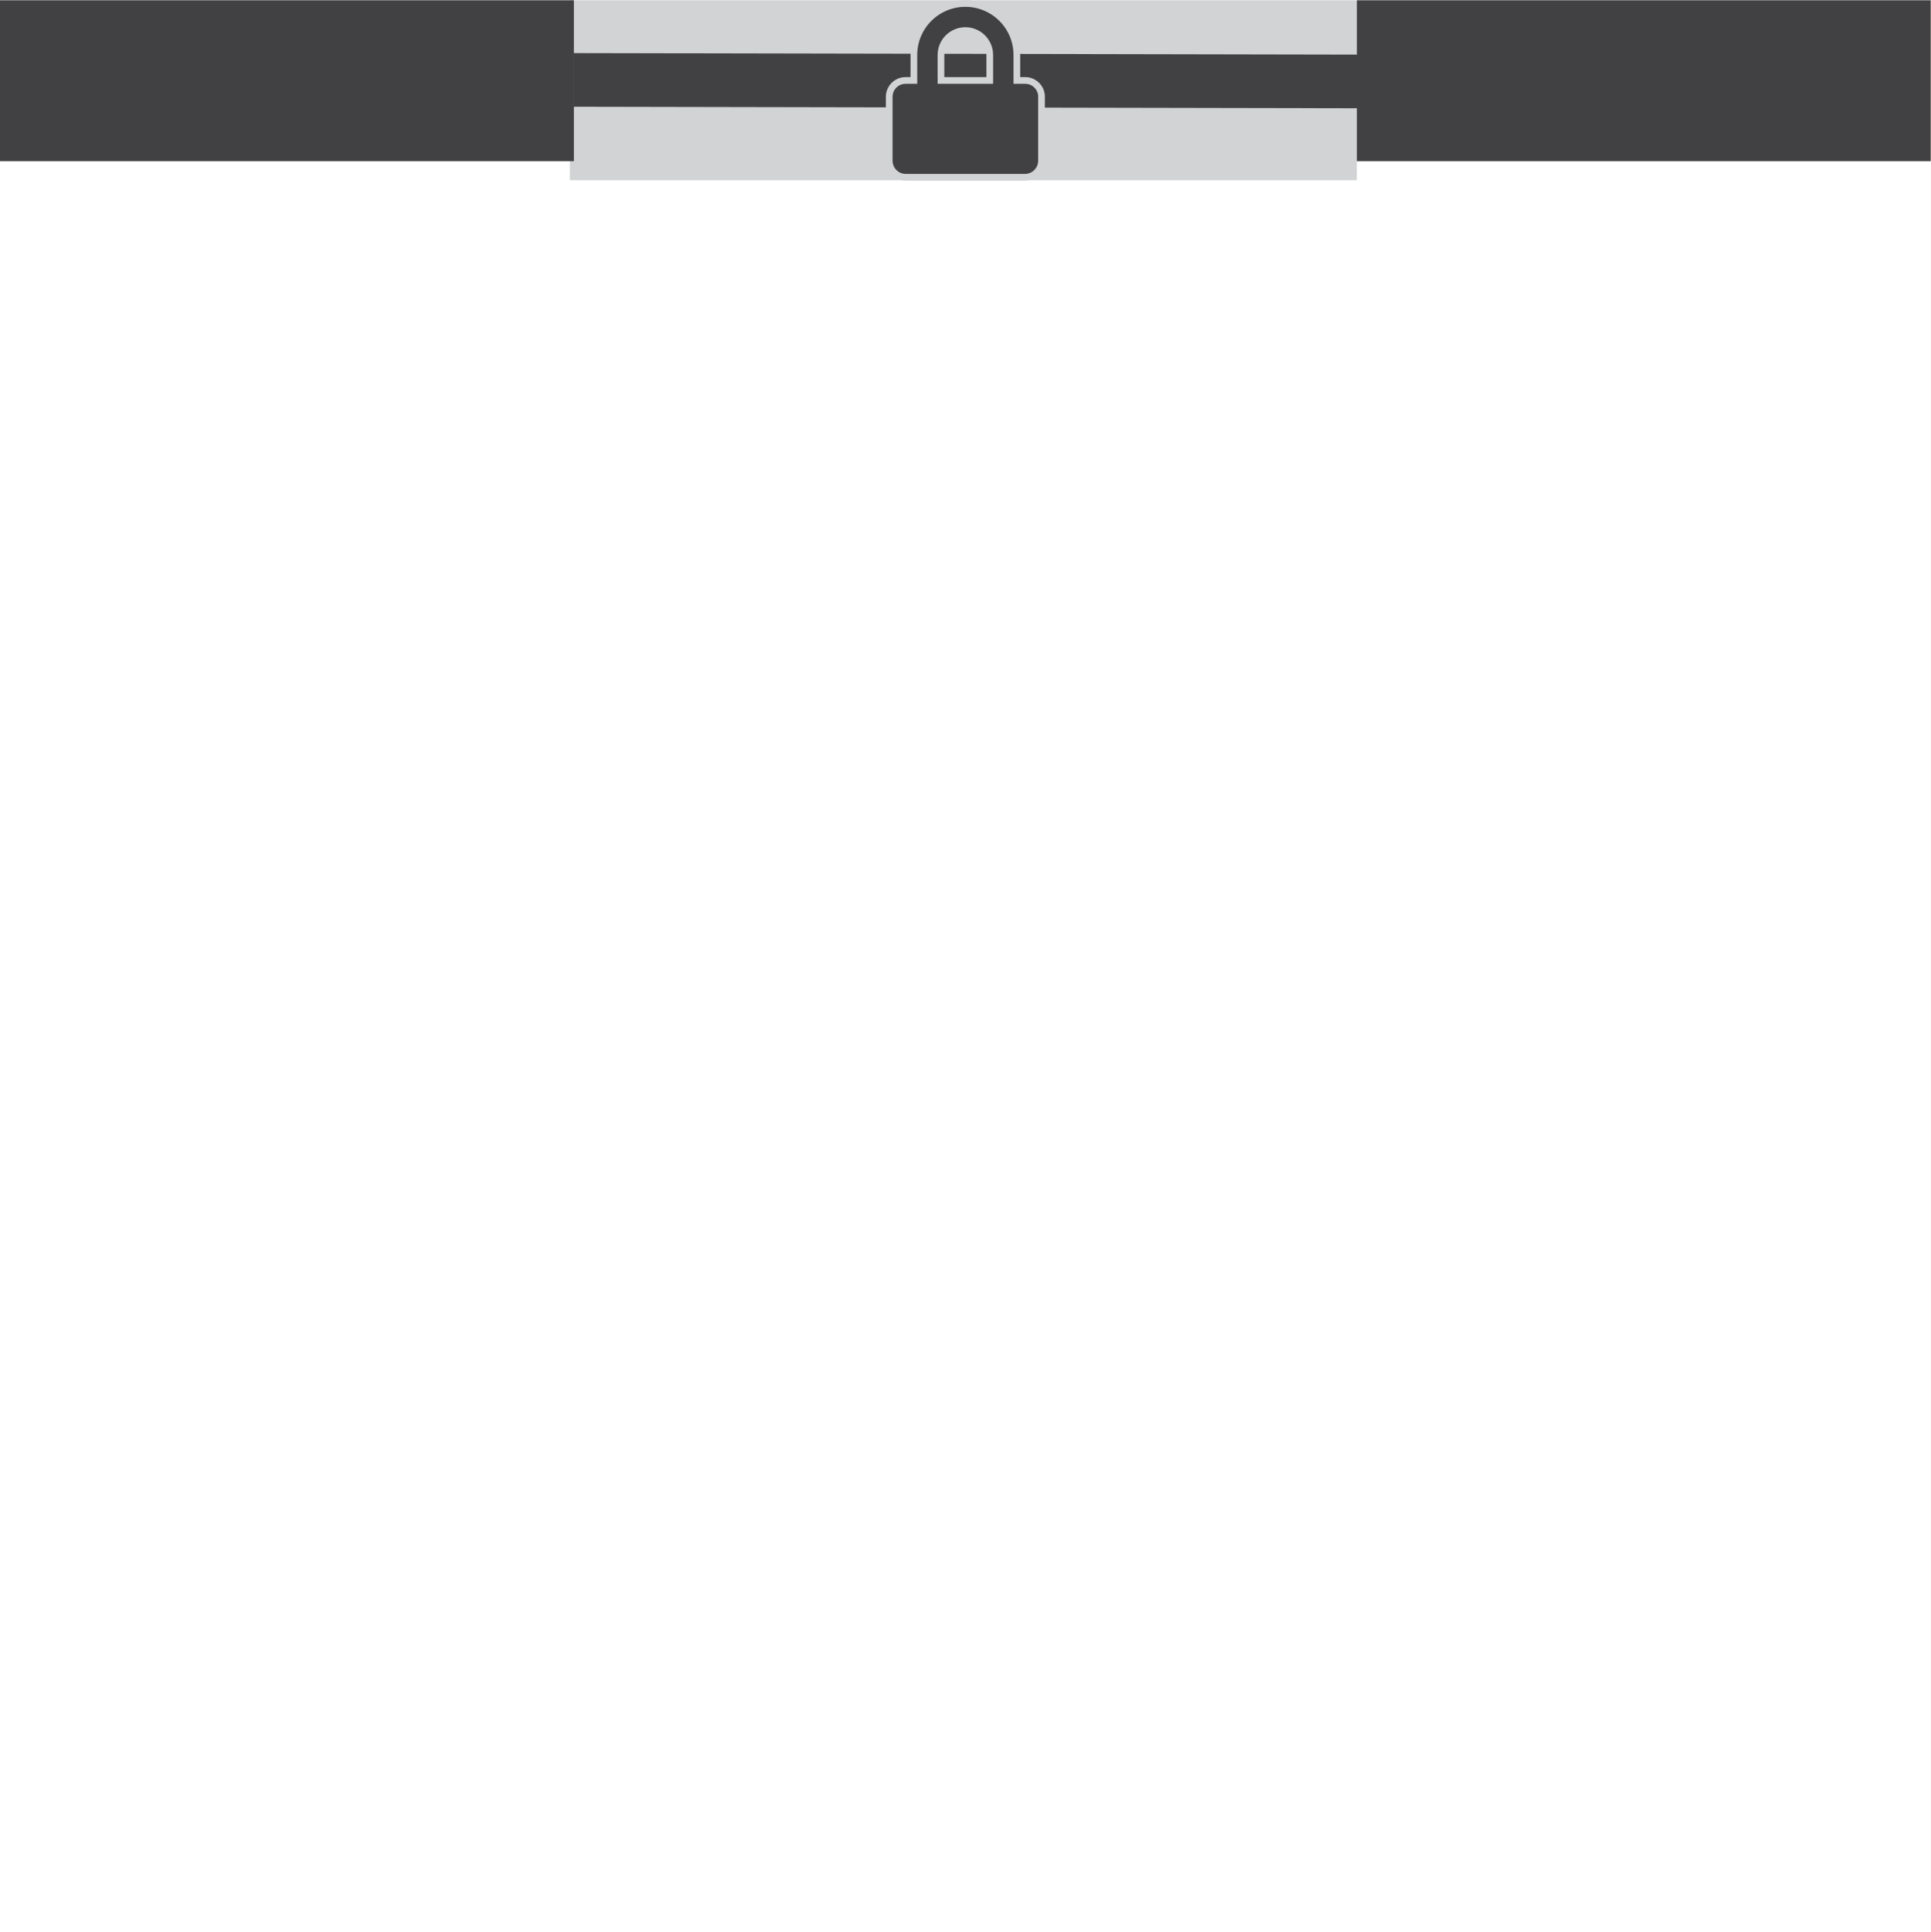
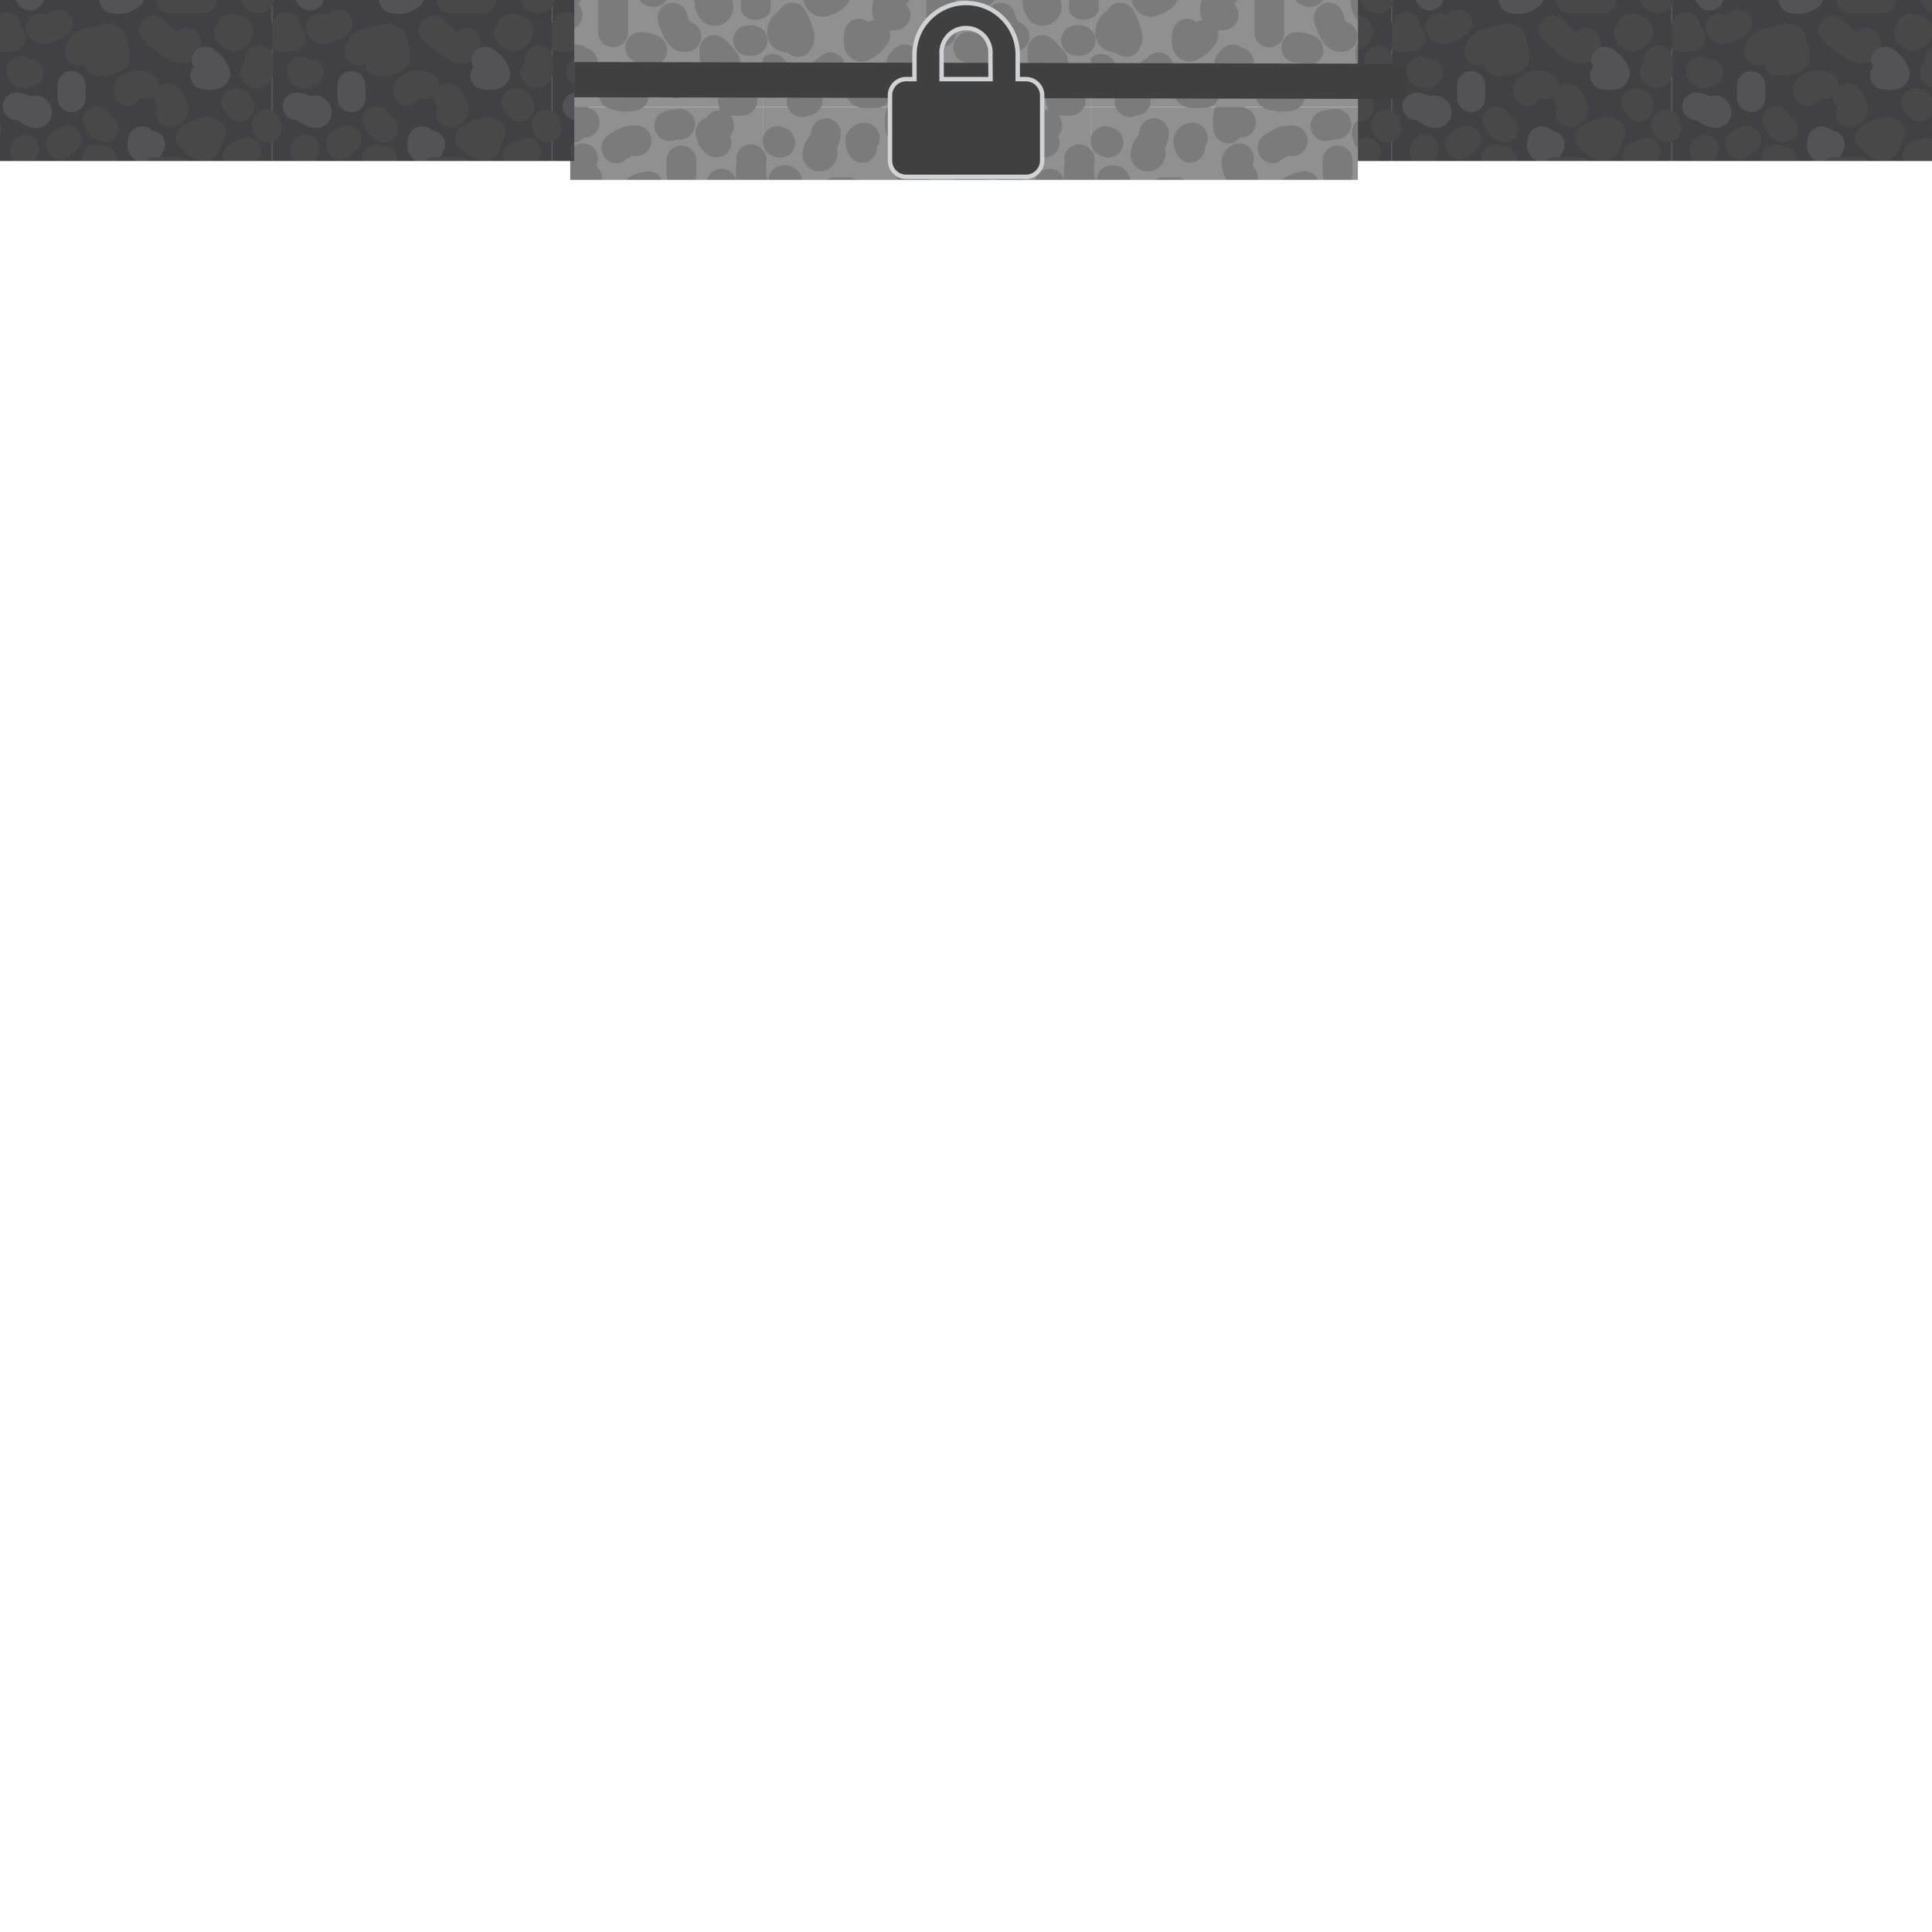
- <svg xmlns="http://www.w3.org/2000/svg" viewBox="0 0 72 72.01">
+ <svg xmlns="http://www.w3.org/2000/svg" viewBox="0 0 109.67 109.67">
  <defs>
-     <style>.cls-1,.cls-4{fill:none;}.cls-2{fill:#d1d3d4;}.cls-3,.cls-5{fill:#414042;}.cls-4{stroke:#414042;stroke-width:2px;}.cls-4,.cls-5{stroke-miterlimit:10;}.cls-5{stroke:#d1d3d4;stroke-width:0.25px;}</style>
+     <style>.cls-1,.cls-9{fill:none;}.cls-2{fill:#414042;}.cls-3{fill:#494849;}.cls-4{fill:#535254;}.cls-5{fill:#909091;}.cls-6{fill:#7b7b7c;}.cls-7{fill:url(#New_Pattern_Swatch_18);}.cls-8{fill:url(#New_Pattern_Swatch_16);}.cls-9{stroke:#404041;stroke-width:2px;}.cls-10,.cls-9{stroke-miterlimit:10;}.cls-10{fill:#404041;stroke:#d0d2d3;stroke-width:0.25px;}</style>
+     <pattern id="New_Pattern_Swatch_18" data-name="New Pattern Swatch 18" width="34.49" height="31.78" patternTransform="translate(-12.71 6.14) scale(0.54)" patternUnits="userSpaceOnUse" viewBox="0 0 34.49 31.78">
+       <rect class="cls-1" width="34.49" height="31.78" />
+       <rect class="cls-5" x="0.25" y="31.67" width="34.5" height="31.78" />
+       <path class="cls-6" d="M16.27,33.79c0-.22,0-.43-.05-.65s0-.23,0-.34c0-.3,0,.16-.1.27l-2.46.32c.33.31-.09-.18.16.18a3.37,3.37,0,0,0,.42.5,3.76,3.76,0,0,0,1,.62,1.59,1.59,0,0,0,2.14-.58,1.64,1.64,0,0,0-.56-2.19c-.1-.05-.2-.11-.3-.15s-.22-.1-.07,0-.19-.25-.19-.26a3.26,3.26,0,0,0-.34-.4,1.57,1.57,0,0,0-2.46.33,4.06,4.06,0,0,0-.27,2.34,1.57,1.57,0,1,0,3.13,0Z" />
+       <rect class="cls-5" x="-34.25" y="31.67" width="34.5" height="31.78" />
+       <path class="cls-6" d="M36.88,12.48a1.5,1.5,0,0,0,0-.22c0-.39-.11-.19-.32.59l-2.62-.71,0,.11a1.57,1.57,0,1,0,3-.85l0-.11a1.56,1.56,0,0,0-2.61-.71,2.33,2.33,0,0,0-.58,1.9,1.57,1.57,0,1,0,3.13,0Z" />
+       <path class="cls-6" d="M37.06,27.45l.37.4,0-.09c.12.09.08.24,0,0s-.07-.32-.1-.48a1.58,1.58,0,0,0-1.92-1.12,1.65,1.65,0,0,0-1.1,2,2.77,2.77,0,0,0,1.2,2.11,1.59,1.59,0,0,0,2.14-.58,1.63,1.63,0,0,0-.56-2.19Z" />
+       <rect class="cls-5" x="0.25" y="-0.11" width="34.5" height="31.78" />
+       <path class="cls-6" d="M14.55,16.9a15,15,0,0,0-2.31,2.89,3.05,3.05,0,0,0-.44,2.33,2.18,2.18,0,0,0,2.42,1.45A1.63,1.63,0,0,0,15.79,22a1.6,1.6,0,0,0-1.57-1.6,1.71,1.71,0,0,1-.39,0,.62.62,0,0,1,.33.08,1,1,0,0,1,.53.49,2.4,2.4,0,0,1,.13.68c0,.2,0,.09,0,0-.07.38-.07.12,0,0l.18-.32.18-.27s.27-.37.16-.23.1-.13.13-.16l.25-.31.45-.51.55-.6c1.44-1.46-.78-3.73-2.21-2.27Z" />
+       <path class="cls-6" d="M20.57,23.93V20a1.57,1.57,0,0,0-3.13,0v3.93a1.57,1.57,0,0,0,3.13,0Z" />
+       <path class="cls-6" d="M35.57,21.24V18.12c0-1.64-3.13-1.64-3.13,0v3.12c0,1.65,3.13,1.65,3.13,0Z" />
+       <path class="cls-6" d="M17.5,13.2a3.67,3.67,0,0,0,.88,3.52,1.57,1.57,0,0,0,2.21,0,1.65,1.65,0,0,0,0-2.27c-.11-.12-.13-.13-.07,0s.05.07,0-.07l.05.13c0-.16,0-.18,0-.07s0-.22,0-.21c0-.34-.06.21,0-.14a1.65,1.65,0,0,0-1.1-2A1.56,1.56,0,0,0,17.5,13.2Z" />
+       <path class="cls-6" d="M23.73,18l-.31-.08.93,2.36.09-.15c-.06.06-.06.06,0,0s.26-.25.13-.16a1.67,1.67,0,0,0,.57-2.19A1.56,1.56,0,0,0,23,17.14a4.9,4.9,0,0,0-1.35,1.48A1.63,1.63,0,0,0,22.58,21l.32.09a1.59,1.59,0,0,0,1.93-1.12,1.65,1.65,0,0,0-1.1-2Z" />
+       <path class="cls-6" d="M26.67,10.06h-.48a1.6,1.6,0,0,0-1.57,1.6,1.62,1.62,0,0,0,1.57,1.61h.48a1.61,1.61,0,0,0,0-3.21Z" />
+       <path class="cls-6" d="M33.67,23.06h-.48a1.6,1.6,0,0,0-1.57,1.6,1.62,1.62,0,0,0,1.57,1.61h.48a1.61,1.61,0,0,0,0-3.21Z" />
+       <path class="cls-6" d="M22.84,6.62a4.92,4.92,0,0,0-2.23.71,1.67,1.67,0,0,0-.56,2.2,1.56,1.56,0,0,0,2.14.57l.3-.17c-.09,0-.08,0,0,0s.53-.11.33-.09a1.61,1.61,0,0,0,0-3.21Z" />
+       <path class="cls-6" d="M13,11.3c-.16,0-.33-.23-.44-.24s.05.1.05.08.14.53.19.74.07.46.13.69.07.23.11.35c.22.76-.17-.15.3-.53L14,12a5,5,0,0,1-1,.22,4.85,4.85,0,0,0-.55.09c-.25.06-.25.06,0,0l.79.22c.45.3.14.42.2,0a4.21,4.21,0,0,0,0-.71,1.57,1.57,0,0,0-3.13,0c0,1.43.31,3.64,2.14,3.69a8.7,8.7,0,0,0,2-.31,2.18,2.18,0,0,0,1.75-1.54,3.58,3.58,0,0,0-.18-1.86c-.12-.42-.16-.86-.29-1.28A2.91,2.91,0,0,0,13,8.09a1.61,1.61,0,0,0,0,3.21Z" />
+       <path class="cls-6" d="M8.48,16.86h.25A1,1,0,0,1,8,16.51c-.1-.1-.24-.55-.22-.27a2.87,2.87,0,0,0,.08.38c0,.18,0,.18,0,0,0,.37.09.2.28-.52a1.68,1.68,0,0,0,0,2.27,1.55,1.55,0,0,0,2.21,0,3.14,3.14,0,0,0,.4-3.09,2.15,2.15,0,0,0-2.3-1.62,1.61,1.61,0,0,0,0,3.21Z" />
+       <path class="cls-6" d="M4.87,10.28A2.9,2.9,0,0,0,3,11.83,1.66,1.66,0,0,0,3.54,14a1.56,1.56,0,0,0,2.14-.58,2,2,0,0,1,.11-.2c.06-.09,0-.08,0,0s-.39.16-.06.08a1.63,1.63,0,0,0,1.1-2,1.6,1.6,0,0,0-1.93-1.12Z" />
+       <path class="cls-6" d="M9.28,7.28H7.84a1.6,1.6,0,0,0,0,3.2H9.28a1.6,1.6,0,0,0,0-3.2Z" />
+       <path class="cls-6" d="M14.71,4.15c-1.39,1.19-.53,3.25.48,4.39a1.55,1.55,0,0,0,2.21,0,1.66,1.66,0,0,0,0-2.27c.18.21-.07-.12-.1-.17s-.21-.46-.09-.18c0,0-.15-.4-.15-.4l0,.55c-.3.44-.34.56-.12.35a1.65,1.65,0,0,0,0-2.27,1.56,1.56,0,0,0-2.21,0Z" />
+       <path class="cls-6" d="M20.12,5.52a3.34,3.34,0,0,0,.4-.25c.07,0,.46-.28.38-.24s-.09,0,.09,0l.57,0a1.61,1.61,0,0,0,0-3.21A4.6,4.6,0,0,0,20,2a7.36,7.36,0,0,0-1.41.76A1.64,1.64,0,0,0,18,5a1.57,1.57,0,0,0,2.14.57Z" />
+       <path class="cls-6" d="M24.62,5.61V6.75a1.57,1.57,0,1,0,3.13,0V5.61a1.57,1.57,0,1,0-3.13,0Z" />
+       <path class="cls-6" d="M25.33,3.4l.47-.1c.33-.07-.15,0,.23,0A1.61,1.61,0,0,0,26,.08,7.84,7.84,0,0,0,24.5.3a1.62,1.62,0,0,0-1.1,2A1.6,1.6,0,0,0,25.33,3.4Z" />
+       <path class="cls-6" d="M26.84,14.29A2.26,2.26,0,0,0,26,16.07a3.37,3.37,0,0,0,.58,1.63,1.57,1.57,0,0,0,2.14.58,1.65,1.65,0,0,0,.56-2.2,2.91,2.91,0,0,0-.27-.49.9.9,0,0,1,0,1q-.16.23.06,0a1.65,1.65,0,0,0,0-2.27,1.56,1.56,0,0,0-2.21,0Z" />
+       <path class="cls-6" d="M23.72,22.72c.47,1.39,1.14,3.31,3,3.14a1.63,1.63,0,0,0,1.56-1.61,1.6,1.6,0,0,0-1.56-1.6c-.25,0,.14.05.21.08s.39.27.19.11c.13.1.13.22,0,0L27,22.58c.17.32,0-.07-.07-.21s-.1-.34-.16-.51a1.6,1.6,0,0,0-1.93-1.12,1.64,1.64,0,0,0-1.09,2Z" />
+       <path class="cls-6" d="M21.72,27H22c.06,0,.39.07.17,0s.06,0,.08,0c.21.12-.36-.2.09.06a1.57,1.57,0,0,0,2.14-.58A1.64,1.64,0,0,0,24,24.34a4.37,4.37,0,0,0-2.23-.55,1.61,1.61,0,0,0,0,3.21Z" />
+       <path class="cls-6" d="M21.88,14.57h.48a1.61,1.61,0,0,0,0-3.21h-.48a1.61,1.61,0,0,0,0,3.21Z" />
+       <path class="cls-6" d="M28.77,8.06a1.82,1.82,0,0,1-.07.67c0,.15-.08.3-.13.45s-.12.38,0,.08a2.65,2.65,0,0,0,0,2.39,1.56,1.56,0,0,0,2.14.58,1.65,1.65,0,0,0,.56-2.2c0,.78.06,1,.16.6-.11.24-.07.15.11-.27a6,6,0,0,0,.19-.6,6.51,6.51,0,0,0,.23-1.7,1.57,1.57,0,1,0-3.13,0Z" />
+       <path class="cls-6" d="M27.87,3.48A2.75,2.75,0,0,0,29.14,5,1.62,1.62,0,0,0,31,4.73a1.66,1.66,0,0,0,.24-1.94l-.14-.25a1.82,1.82,0,0,1,.13.51c0,.12,0,.09.08-.09l.18-.3A1.67,1.67,0,0,0,31,.46,1.58,1.58,0,0,0,28.82,1a4.07,4.07,0,0,0-.67,1.75,2.73,2.73,0,0,0,.43,1.62l2.14-2.2c-.16-.08-.17-.07,0,0s.12.15.06,0-.16-.34-.2-.43a1.55,1.55,0,0,0-2.14-.58,1.67,1.67,0,0,0-.56,2.2Z" />
+       <path class="cls-6" d="M32.25,16.19a1.61,1.61,0,0,0,0-3.21c-2,0-2,3.21,0,3.21Z" />
+       <path class="cls-6" d="M28.86,21.44a1.33,1.33,0,0,0,.4,0c-.76-.66-1-.8-.8-.41.06.14.07.16,0,0s.05.19.06.23c.13.46-.14.14.05-.39l.4-.71a.91.91,0,0,1,.93-.21l.69.41c.18.15.5.84.06,0a3.54,3.54,0,0,0-.39-.54,1.55,1.55,0,0,0-2.21,0,1.67,1.67,0,0,0,0,2.27.67.67,0,0,1-.21-.36l.15.38a2,2,0,0,0,.33.47,1.83,1.83,0,0,0,1.34.54,2,2,0,0,0,2-2,4.49,4.49,0,0,0-.58-1.89,2.23,2.23,0,0,0-2.25-1.06,1.61,1.61,0,0,0,0,3.21Z" />
+       <path class="cls-6" d="M14.39,25.32a2.53,2.53,0,0,0-1.23,2,2.31,2.31,0,0,0,1.38,2A1.88,1.88,0,0,0,16.7,29,3.2,3.2,0,0,0,17.38,27a1.58,1.58,0,0,0-1.56-1.6A1.63,1.63,0,0,0,14.25,27c0-.21,0-.23,0,0s0,.16,0,0c.23-.59.8-.74,1.73-.45.44.74.43,1.24,0,1.52a1.67,1.67,0,0,0,.56-2.19,1.56,1.56,0,0,0-2.14-.58Z" />
+       <path class="cls-6" d="M11,23c-.19.21-.37.43-.56.63a2.68,2.68,0,0,1-.3.28c.14-.11.14-.12,0,0a.81.81,0,0,1,.37-.12l1.35.79c-.21-.29-.08,0-.06.2s0,.12,0-.05a2.87,2.87,0,0,0,.05-.31,1.65,1.65,0,0,0-1.09-2A1.59,1.59,0,0,0,8.88,23.5a4.65,4.65,0,0,0-.07,1.82,1.92,1.92,0,0,0,2,1.58,4.22,4.22,0,0,0,2.39-1.68,1.66,1.66,0,0,0,0-2.27A1.56,1.56,0,0,0,11,23Z" />
+       <path class="cls-6" d="M6.73,18.7s-.4.32-.15.15c0,0-.34.18-.2.12s-.19,0-.19,0l1.37.57a1.27,1.27,0,0,1-.12-.23,1.58,1.58,0,0,0-2.15-.57A1.65,1.65,0,0,0,4.73,21,2,2,0,0,0,7,22.11,4.23,4.23,0,0,0,9,21,1.66,1.66,0,0,0,9,18.7a1.58,1.58,0,0,0-2.22,0Z" />
+       <path class="cls-6" d="M3.05,15.29a2.1,2.1,0,0,0-1.27,4,1.57,1.57,0,0,0,2.15-.58,1.67,1.67,0,0,0-.56-2.19l-.17-.12c-.19-.13-.09,0,.29.29l.21.81c-1.2.71-1.51,1.05-.91,1l.26,0a1.59,1.59,0,0,0,1.57-1.61,1.62,1.62,0,0,0-1.57-1.6Z" />
+       <path class="cls-6" d="M12.06,3.31c-.15-.29,0,.3,0,0,.09.61-.4,1.43-1,1.44a1.61,1.61,0,0,0,0-3.21A2,2,0,0,0,9,2.94a2.67,2.67,0,0,0,.34,2,1.56,1.56,0,0,0,2.14.57,1.64,1.64,0,0,0,.56-2.19Z" />
+       <path class="cls-6" d="M20.35,27.61a6.94,6.94,0,0,0-1.82.65,2,2,0,0,0-.3,3.38,4.41,4.41,0,0,0,2.48.47,2,2,0,0,0,1.75-.72,2.22,2.22,0,0,0,0-2.39,1.56,1.56,0,0,0-2.14-.57,1.64,1.64,0,0,0-.56,2.19,1.59,1.59,0,0,0-.07-.2L20.44,29a1.17,1.17,0,0,1,.4-.13h-.25c-.13,0-.26,0-.39,0h-.44c-.31,0,.17,0,.27.14l.4,1.56c.06-.36-.45.61-.24.39l-.08.08c.12-.13.16-.09,0,0l.27-.1c.27-.09.55-.15.83-.22a1.64,1.64,0,0,0,1.09-2,1.59,1.59,0,0,0-1.92-1.12Z" />
+       <path class="cls-6" d="M24.36,28l-.16.33a1.66,1.66,0,0,0,.56,2.19A1.55,1.55,0,0,0,26.9,30l.16-.33a1.66,1.66,0,0,0-.56-2.19,1.55,1.55,0,0,0-2.14.57Z" />
+       <path class="cls-6" d="M28.13,25.72a2.55,2.55,0,0,0,1.06,2.6,2.13,2.13,0,0,0,2.94-.62,1.62,1.62,0,0,0,0-1.62c-.31-.42-.69-.76-1-1.16a1.54,1.54,0,0,0-2.21,0,1.67,1.67,0,0,0,0,2.27c.1.13.21.24.32.36s.35.35.19.15V26.08l-.05.08.56-.58.53-.12c.21,0,.26.05.14,0s-.08,0,0,0a.9.9,0,0,1,.58.65c.08.09,0,.21,0,0a3,3,0,0,0,0-.42,1.6,1.6,0,0,0-1.56-1.6,1.63,1.63,0,0,0-1.57,1.6Z" />
+       <path class="cls-6" d="M16.27,2c0-.22,0-.43-.05-.65s0-.23,0-.34c0-.3,0,.16-.1.27l-2.46.32c.33.31-.09-.18.16.18a3.37,3.37,0,0,0,.42.5,3.76,3.76,0,0,0,1,.62,1.59,1.59,0,0,0,2.14-.58,1.65,1.65,0,0,0-.56-2.2L16.47,0c-.1,0-.22-.1-.07,0s-.19-.25-.19-.26a3.26,3.26,0,0,0-.34-.4,1.57,1.57,0,0,0-2.46.33A4.06,4.06,0,0,0,13.14,2a1.57,1.57,0,1,0,3.13,0Z" />
+       <path class="cls-6" d="M5.32,2.67c0-.2,0,0,0,0,.1-.11,0-.08,0,0l-.32.52A3,3,0,0,0,4.43,5.1a1.81,1.81,0,0,0,3.24.83,1.68,1.68,0,0,0,0-2.27,1.55,1.55,0,0,0-2.21,0c-.29.3-.08.24.63-.19l.79.22-.06,0,.56.58a.92.92,0,0,1,.11.91l.15-.27c.1-.17.22-.34.32-.52a4,4,0,0,0,.49-1.68A1.6,1.6,0,0,0,6.88,1.06,1.63,1.63,0,0,0,5.32,2.67Z" />
+       <path class="cls-6" d="M3.21,6.78l1.22,1c0,.3,0,.38,0,.25a.76.76,0,0,1,0-.15,2.33,2.33,0,0,0-.27-1A1.82,1.82,0,0,0,2.42,6,1.63,1.63,0,0,0,.85,7.57c0,.78.7,1.72,1.57,1.61.7-.1-1-.56-1.08-1.13-.06-.27,0-.11,0,0a3,3,0,0,0,.17.85A1.78,1.78,0,0,0,3.21,10a1.61,1.61,0,0,0,0-3.21Z" />
+       <path class="cls-6" d="M2.89,2.26,2.57,2.1a1.58,1.58,0,0,0-2.14.57A1.64,1.64,0,0,0,1,4.87L1.31,5a1.58,1.58,0,0,0,2.14-.57,1.65,1.65,0,0,0-.56-2.2Z" />
+       <path class="cls-6" d="M2.39,12.48c0-.08,0-.15,0-.22,0-.39-.11-.19-.32.59l-2.62-.71,0,.11A1.61,1.61,0,0,0,1.4,13.37a1.62,1.62,0,0,0,1.09-2l0-.11a1.57,1.57,0,0,0-2.62-.71,2.33,2.33,0,0,0-.58,1.9,1.62,1.62,0,0,0,1.57,1.6,1.6,1.6,0,0,0,1.57-1.6Z" />
+       <path class="cls-6" d="M2.64,21.23a2.72,2.72,0,0,0-1.92,2.9A2,2,0,0,0,2,25.76a3.94,3.94,0,0,0,1,.22c.06,0,.16,0,.22,0-.2.05-.47-.17-.58-.31A1.58,1.58,0,0,0,5,26a2.47,2.47,0,0,0,.51-2.59,7.49,7.49,0,0,0-.8-1.94,1.59,1.59,0,0,0-2.14-.58A1.65,1.65,0,0,0,2,23.1l.14.22c-.08-.13,0-.11,0,0s.14.41.21.62a3.52,3.52,0,0,1,.15.42c0,.09,0,.27,0,.09s-.08-.46.24-.74l2.46.33a2.75,2.75,0,0,0-1.47-1.18A6.63,6.63,0,0,0,3,22.78c.21,0,.23,0,.05,0a1.74,1.74,0,0,1,.33.18l.4.71c-.11-.29,0,.44,0,.45,0-.27-.08.13,0,0s-.17.16,0,0-.62.25-.29.2a1.62,1.62,0,0,0,1.09-2,1.6,1.6,0,0,0-1.92-1.12Z" />
+       <path class="cls-6" d="M5.8,27.52c1.22-.7,1.53-1.07.92-1.11A1.58,1.58,0,0,0,5.16,28a1.63,1.63,0,0,0,1.56,1.61,2.06,2.06,0,0,0,2.21-2.1,1.59,1.59,0,0,0-1.57-1.6,1.61,1.61,0,0,0-1.56,1.6Z" />
+       <path class="cls-6" d="M10.3,28.1a1.86,1.86,0,0,0-.77,3.14c.74.7,1.85.51,2.78.51a1.61,1.61,0,0,0,0-3.21H11.06l.69.41.1.15.22.81,0,.24-.4.71.07-.06-.69.41.12,0a1.64,1.64,0,0,0,1.09-2A1.59,1.59,0,0,0,10.3,28.1Z" />
+       <path class="cls-6" d="M5,29.35A2.29,2.29,0,0,0,3.22,30a1.65,1.65,0,0,0,0,2.27,1.59,1.59,0,0,0,2.22,0c-.66.18-.82.29-.47.3A1.58,1.58,0,0,0,6.53,31,1.64,1.64,0,0,0,5,29.35Z" />
+       <path class="cls-6" d="M2.57,27.45l.37.4,0-.09c.12.09.08.24,0,0s-.07-.32-.1-.48A1.58,1.58,0,0,0,.88,26.14a1.65,1.65,0,0,0-1.09,2A2.77,2.77,0,0,0,1,30.22a1.59,1.59,0,0,0,2.14-.58,1.64,1.64,0,0,0-.56-2.19Z" />
+       <path class="cls-6" d="M31.5,32.56h1.11A1.6,1.6,0,0,0,34.18,31a1.62,1.62,0,0,0-1.57-1.61H31.5a1.61,1.61,0,0,0,0,3.21Z" />
+       <path class="cls-6" d="M32,5.45A12.58,12.58,0,0,0,32,8.39a1.58,1.58,0,0,0,2.87.38L35,8.55a1.66,1.66,0,0,0-.56-2.2,1.58,1.58,0,0,0-2.15.58l-.13.22,2.86.39c0-.19,0-.21,0,0,0-.11,0-.23,0-.34a4.51,4.51,0,0,1,0-.52c0-.4.05-.79.05-1.18a1.57,1.57,0,1,0-3.13,0Z" />
+       <rect class="cls-5" x="-34.25" y="-0.11" width="34.5" height="31.78" />
+       <path class="cls-6" d="M1.08,21.24V18.12c0-1.64-3.13-1.64-3.13,0v3.12c0,1.65,3.13,1.65,3.13,0Z" />
+       <path class="cls-6" d="M-.83,23.06h-.48a1.6,1.6,0,0,0-1.56,1.6,1.62,1.62,0,0,0,1.56,1.61h.48A1.61,1.61,0,0,0,.74,24.66a1.61,1.61,0,0,0-1.57-1.6Z" />
+       <path class="cls-6" d="M-2.53,5.45a12.58,12.58,0,0,0,.08,2.94,1.57,1.57,0,0,0,2.86.38l.14-.22A1.66,1.66,0,0,0,0,6.35a1.57,1.57,0,0,0-2.14.58l-.13.22,2.86.39c0-.19,0-.21,0,0,0-.11,0-.23,0-.34s0-.35,0-.52c0-.4,0-.79.06-1.18A1.61,1.61,0,0,0-1,3.84,1.62,1.62,0,0,0-2.53,5.45Z" />
+       <path class="cls-6" d="M20.35-4.17a6.94,6.94,0,0,0-1.82.65,2,2,0,0,0-.3,3.38,4.41,4.41,0,0,0,2.48.47,2,2,0,0,0,1.75-.72,2.22,2.22,0,0,0,0-2.39,1.56,1.56,0,0,0-2.14-.57,1.64,1.64,0,0,0-.56,2.19,1.18,1.18,0,0,0-.07-.2l.78-1.39a1.17,1.17,0,0,1,.4-.13h-.25l-.39,0h-.44c-.31,0,.17,0,.27.14l.4,1.56c.06-.36-.45.61-.24.39l-.08.08c.12-.13.16-.09,0,0l.27-.1c.27-.09.55-.15.83-.22a1.64,1.64,0,0,0,1.09-2,1.59,1.59,0,0,0-1.92-1.12Z" />
+       <path class="cls-6" d="M5-2.43a2.29,2.29,0,0,0-1.75.64,1.65,1.65,0,0,0,0,2.27,1.59,1.59,0,0,0,2.22,0c-.66.18-.82.29-.47.3A1.58,1.58,0,0,0,6.53-.82,1.64,1.64,0,0,0,5-2.43Z" />
+       <path class="cls-6" d="M31.5.78h1.11a1.61,1.61,0,0,0,1.57-1.6,1.62,1.62,0,0,0-1.57-1.61H31.5A1.61,1.61,0,0,0,29.93-.82,1.61,1.61,0,0,0,31.5.78Z" />
+     </pattern>
+     <pattern id="New_Pattern_Swatch_16" data-name="New Pattern Swatch 16" width="34.49" height="31.78" patternTransform="translate(-0.38 43.97) rotate(-90) scale(0.5)" patternUnits="userSpaceOnUse" viewBox="0 0 34.49 31.78">
+       <rect class="cls-1" width="34.49" height="31.78" />
+       <rect class="cls-2" x="0.25" y="31.67" width="34.5" height="31.78" />
+       <path class="cls-3" d="M16.27,33.79c0-.22,0-.43-.05-.65s0-.23,0-.34c0-.3,0,.16-.1.27l-2.46.32c.33.31-.09-.18.16.18a3.37,3.37,0,0,0,.42.5,3.76,3.76,0,0,0,1,.62,1.59,1.59,0,0,0,2.14-.58,1.64,1.64,0,0,0-.56-2.19c-.1-.05-.2-.11-.3-.15s-.22-.1-.07,0-.19-.25-.19-.26a3.26,3.26,0,0,0-.34-.4,1.57,1.57,0,0,0-2.46.33,4.06,4.06,0,0,0-.27,2.34,1.57,1.57,0,1,0,3.13,0Z" />
+       <rect class="cls-2" x="-34.25" y="31.67" width="34.5" height="31.78" />
+       <path class="cls-3" d="M36.88,12.48a1.5,1.5,0,0,0,0-.22c0-.39-.11-.19-.32.59l-2.62-.71,0,.11a1.57,1.57,0,1,0,3-.85l0-.11a1.56,1.56,0,0,0-2.61-.71,2.33,2.33,0,0,0-.58,1.9,1.57,1.57,0,1,0,3.13,0Z" />
+       <path class="cls-3" d="M37.06,27.45l.37.4,0-.09c.12.09.08.24,0,0s-.07-.32-.1-.48a1.58,1.58,0,0,0-1.92-1.12,1.65,1.65,0,0,0-1.1,2,2.77,2.77,0,0,0,1.2,2.11,1.59,1.59,0,0,0,2.14-.58,1.63,1.63,0,0,0-.56-2.19Z" />
+       <rect class="cls-2" x="0.25" y="-0.11" width="34.5" height="31.78" />
+       <path class="cls-3" d="M14.55,16.9a15,15,0,0,0-2.31,2.89,3.05,3.05,0,0,0-.44,2.33,2.18,2.18,0,0,0,2.42,1.45A1.63,1.63,0,0,0,15.79,22a1.6,1.6,0,0,0-1.57-1.6,1.71,1.71,0,0,1-.39,0,.62.62,0,0,1,.33.08,1,1,0,0,1,.53.49,2.4,2.4,0,0,1,.13.68c0,.2,0,.09,0,0-.07.38-.07.12,0,0l.18-.32.18-.27s.27-.37.16-.23.1-.13.13-.16l.25-.31.45-.51.55-.6c1.44-1.46-.78-3.73-2.21-2.27Z" />
+       <path class="cls-3" d="M20.57,23.93V20a1.57,1.57,0,0,0-3.13,0v3.93a1.57,1.57,0,0,0,3.13,0Z" />
+       <path class="cls-3" d="M35.57,21.24V18.12c0-1.64-3.13-1.64-3.13,0v3.12c0,1.65,3.13,1.65,3.13,0Z" />
+       <path class="cls-4" d="M17.5,13.2a3.67,3.67,0,0,0,.88,3.52,1.57,1.57,0,0,0,2.21,0,1.65,1.65,0,0,0,0-2.27c-.11-.12-.13-.13-.07,0s.05.07,0-.07l.05.13c0-.16,0-.18,0-.07s0-.22,0-.21c0-.34-.06.21,0-.14a1.65,1.65,0,0,0-1.1-2A1.56,1.56,0,0,0,17.5,13.2Z" />
+       <path class="cls-4" d="M23.73,18l-.31-.08.93,2.36.09-.15c-.06.06-.06.06,0,0s.26-.25.13-.16a1.67,1.67,0,0,0,.57-2.19A1.56,1.56,0,0,0,23,17.14a4.9,4.9,0,0,0-1.35,1.48A1.63,1.63,0,0,0,22.58,21l.32.09a1.59,1.59,0,0,0,1.93-1.12,1.65,1.65,0,0,0-1.1-2Z" />
+       <path class="cls-4" d="M26.67,10.06h-.48a1.6,1.6,0,0,0-1.57,1.6,1.62,1.62,0,0,0,1.57,1.61h.48a1.61,1.61,0,0,0,0-3.21Z" />
+       <path class="cls-4" d="M33.67,23.06h-.48a1.6,1.6,0,0,0-1.57,1.6,1.62,1.62,0,0,0,1.57,1.61h.48a1.61,1.61,0,0,0,0-3.21Z" />
+       <path class="cls-3" d="M22.84,6.62a4.92,4.92,0,0,0-2.23.71,1.67,1.67,0,0,0-.56,2.2,1.56,1.56,0,0,0,2.14.57l.3-.17c-.09,0-.08,0,0,0s.53-.11.33-.09a1.61,1.61,0,0,0,0-3.21Z" />
+       <path class="cls-3" d="M13,11.3c-.16,0-.33-.23-.44-.24s.05.1.05.08.14.53.19.74.07.46.13.69.07.23.11.35c.22.76-.17-.15.3-.53L14,12a5,5,0,0,1-1,.22,4.85,4.85,0,0,0-.55.09c-.25.06-.25.06,0,0l.79.22c.45.3.14.42.2,0a4.21,4.21,0,0,0,0-.71,1.57,1.57,0,0,0-3.13,0c0,1.43.31,3.64,2.14,3.69a8.7,8.7,0,0,0,2-.31,2.18,2.18,0,0,0,1.75-1.54,3.58,3.58,0,0,0-.18-1.86c-.12-.42-.16-.86-.29-1.28A2.91,2.91,0,0,0,13,8.09a1.61,1.61,0,0,0,0,3.21Z" />
+       <path class="cls-3" d="M8.48,16.86h.25A1,1,0,0,1,8,16.51c-.1-.1-.24-.55-.22-.27a2.87,2.87,0,0,0,.08.38c0,.18,0,.18,0,0,0,.37.09.2.28-.52a1.68,1.68,0,0,0,0,2.27,1.55,1.55,0,0,0,2.21,0,3.14,3.14,0,0,0,.4-3.09,2.15,2.15,0,0,0-2.3-1.62,1.61,1.61,0,0,0,0,3.21Z" />
+       <path class="cls-3" d="M4.87,10.28A2.9,2.9,0,0,0,3,11.83,1.66,1.66,0,0,0,3.54,14a1.56,1.56,0,0,0,2.14-.58,2,2,0,0,1,.11-.2c.06-.09,0-.08,0,0s-.39.16-.06.08a1.63,1.63,0,0,0,1.1-2,1.6,1.6,0,0,0-1.93-1.12Z" />
+       <path class="cls-4" d="M9.28,7.28H7.84a1.6,1.6,0,0,0,0,3.2H9.28a1.6,1.6,0,0,0,0-3.2Z" />
+       <path class="cls-3" d="M14.71,4.15c-1.39,1.19-.53,3.25.48,4.39a1.55,1.55,0,0,0,2.21,0,1.66,1.66,0,0,0,0-2.27c.18.21-.07-.12-.1-.17s-.21-.46-.09-.18c0,0-.15-.4-.15-.4l0,.55c-.3.44-.34.56-.12.35a1.65,1.65,0,0,0,0-2.27,1.56,1.56,0,0,0-2.21,0Z" />
+       <path class="cls-4" d="M20.12,5.52a3.34,3.34,0,0,0,.4-.25c.07,0,.46-.28.38-.24s-.09,0,.09,0l.57,0a1.61,1.61,0,0,0,0-3.21A4.6,4.6,0,0,0,20,2a7.36,7.36,0,0,0-1.41.76A1.64,1.64,0,0,0,18,5a1.57,1.57,0,0,0,2.14.57Z" />
+       <path class="cls-3" d="M24.62,5.61V6.75a1.57,1.57,0,1,0,3.13,0V5.61a1.57,1.57,0,1,0-3.13,0Z" />
+       <path class="cls-3" d="M25.33,3.4l.47-.1c.33-.07-.15,0,.23,0A1.61,1.61,0,0,0,26,.08,7.84,7.84,0,0,0,24.5.3a1.62,1.62,0,0,0-1.1,2A1.6,1.6,0,0,0,25.33,3.4Z" />
+       <path class="cls-3" d="M26.84,14.29A2.26,2.26,0,0,0,26,16.07a3.37,3.37,0,0,0,.58,1.63,1.57,1.57,0,0,0,2.14.58,1.65,1.65,0,0,0,.56-2.2,2.91,2.91,0,0,0-.27-.49.9.9,0,0,1,0,1q-.16.23.06,0a1.65,1.65,0,0,0,0-2.27,1.56,1.56,0,0,0-2.21,0Z" />
+       <path class="cls-3" d="M23.72,22.72c.47,1.39,1.14,3.31,3,3.14a1.63,1.63,0,0,0,1.56-1.61,1.6,1.6,0,0,0-1.56-1.6c-.25,0,.14.05.21.08s.39.27.19.11c.13.1.13.22,0,0L27,22.58c.17.32,0-.07-.07-.21s-.1-.34-.16-.51a1.6,1.6,0,0,0-1.93-1.12,1.64,1.64,0,0,0-1.09,2Z" />
+       <path class="cls-4" d="M21.72,27H22c.06,0,.39.07.17,0s.06,0,.08,0c.21.12-.36-.2.09.06a1.57,1.57,0,0,0,2.14-.58A1.64,1.64,0,0,0,24,24.34a4.37,4.37,0,0,0-2.23-.55,1.61,1.61,0,0,0,0,3.21Z" />
+       <path class="cls-3" d="M21.88,14.57h.48a1.61,1.61,0,0,0,0-3.21h-.48a1.61,1.61,0,0,0,0,3.21Z" />
+       <path class="cls-3" d="M28.77,8.06a1.82,1.82,0,0,1-.07.67c0,.15-.08.3-.13.45s-.12.38,0,.08a2.65,2.65,0,0,0,0,2.39,1.56,1.56,0,0,0,2.14.58,1.65,1.65,0,0,0,.56-2.2c0,.78.06,1,.16.6-.11.24-.07.15.11-.27a6,6,0,0,0,.19-.6,6.51,6.51,0,0,0,.23-1.7,1.57,1.57,0,1,0-3.13,0Z" />
+       <path class="cls-4" d="M27.87,3.48A2.75,2.75,0,0,0,29.14,5,1.62,1.62,0,0,0,31,4.73a1.66,1.66,0,0,0,.24-1.94l-.14-.25a1.82,1.82,0,0,1,.13.51c0,.12,0,.09.08-.09l.18-.3A1.67,1.67,0,0,0,31,.46,1.58,1.58,0,0,0,28.82,1a4.07,4.07,0,0,0-.67,1.75,2.73,2.73,0,0,0,.43,1.62l2.14-2.2c-.16-.08-.17-.07,0,0s.12.15.06,0-.16-.34-.2-.43a1.55,1.55,0,0,0-2.14-.58,1.67,1.67,0,0,0-.56,2.2Z" />
+       <path class="cls-4" d="M32.25,16.19a1.61,1.61,0,0,0,0-3.21c-2,0-2,3.21,0,3.21Z" />
+       <path class="cls-3" d="M28.86,21.44a1.33,1.33,0,0,0,.4,0c-.76-.66-1-.8-.8-.41.06.14.07.16,0,0s.05.19.06.23c.13.46-.14.14.05-.39l.4-.71a.91.91,0,0,1,.93-.21l.69.41c.18.15.5.84.06,0a3.54,3.54,0,0,0-.39-.54,1.55,1.55,0,0,0-2.21,0,1.67,1.67,0,0,0,0,2.27.67.67,0,0,1-.21-.36l.15.38a2,2,0,0,0,.33.47,1.83,1.83,0,0,0,1.34.54,2,2,0,0,0,2-2,4.49,4.49,0,0,0-.58-1.89,2.23,2.23,0,0,0-2.25-1.06,1.61,1.61,0,0,0,0,3.21Z" />
+       <path class="cls-3" d="M14.39,25.32a2.53,2.53,0,0,0-1.23,2,2.31,2.31,0,0,0,1.38,2A1.88,1.88,0,0,0,16.7,29,3.2,3.2,0,0,0,17.38,27a1.58,1.58,0,0,0-1.56-1.6A1.63,1.63,0,0,0,14.25,27c0-.21,0-.23,0,0s0,.16,0,0c.23-.59.8-.74,1.73-.45.44.74.43,1.24,0,1.52a1.67,1.67,0,0,0,.56-2.19,1.56,1.56,0,0,0-2.14-.58Z" />
+       <path class="cls-4" d="M11,23c-.19.21-.37.43-.56.63a2.68,2.68,0,0,1-.3.28c.14-.11.14-.12,0,0a.81.81,0,0,1,.37-.12l1.35.79c-.21-.29-.08,0-.06.2s0,.12,0-.05a2.87,2.87,0,0,0,.05-.31,1.65,1.65,0,0,0-1.09-2A1.59,1.59,0,0,0,8.88,23.5a4.65,4.65,0,0,0-.07,1.82,1.92,1.92,0,0,0,2,1.58,4.22,4.22,0,0,0,2.39-1.68,1.66,1.66,0,0,0,0-2.27A1.56,1.56,0,0,0,11,23Z" />
+       <path class="cls-3" d="M6.73,18.7s-.4.32-.15.15c0,0-.34.18-.2.12s-.19,0-.19,0l1.37.57a1.27,1.27,0,0,1-.12-.23,1.58,1.58,0,0,0-2.15-.57A1.65,1.65,0,0,0,4.73,21,2,2,0,0,0,7,22.11,4.23,4.23,0,0,0,9,21,1.66,1.66,0,0,0,9,18.7a1.58,1.58,0,0,0-2.22,0Z" />
+       <path class="cls-4" d="M3.05,15.29a2.1,2.1,0,0,0-1.27,4,1.57,1.57,0,0,0,2.15-.58,1.67,1.67,0,0,0-.56-2.19l-.17-.12c-.19-.13-.09,0,.29.29l.21.81c-1.2.71-1.51,1.05-.91,1l.26,0a1.59,1.59,0,0,0,1.57-1.61,1.62,1.62,0,0,0-1.57-1.6Z" />
+       <path class="cls-3" d="M12.06,3.31c-.15-.29,0,.3,0,0,.09.61-.4,1.43-1,1.44a1.61,1.61,0,0,0,0-3.21A2,2,0,0,0,9,2.94a2.67,2.67,0,0,0,.34,2,1.56,1.56,0,0,0,2.14.57,1.64,1.64,0,0,0,.56-2.19Z" />
+       <path class="cls-3" d="M20.35,27.61a6.94,6.94,0,0,0-1.82.65,2,2,0,0,0-.3,3.38,4.41,4.41,0,0,0,2.48.47,2,2,0,0,0,1.75-.72,2.22,2.22,0,0,0,0-2.39,1.56,1.56,0,0,0-2.14-.57,1.64,1.64,0,0,0-.56,2.19,1.59,1.59,0,0,0-.07-.2L20.44,29a1.17,1.17,0,0,1,.4-.13h-.25c-.13,0-.26,0-.39,0h-.44c-.31,0,.17,0,.27.14l.4,1.56c.06-.36-.45.61-.24.39l-.08.08c.12-.13.16-.09,0,0l.27-.1c.27-.09.55-.15.83-.22a1.64,1.64,0,0,0,1.09-2,1.59,1.59,0,0,0-1.92-1.12Z" />
+       <path class="cls-4" d="M24.36,28l-.16.33a1.66,1.66,0,0,0,.56,2.19A1.55,1.55,0,0,0,26.9,30l.16-.33a1.66,1.66,0,0,0-.56-2.19,1.55,1.55,0,0,0-2.14.57Z" />
+       <path class="cls-3" d="M28.13,25.72a2.55,2.55,0,0,0,1.06,2.6,2.13,2.13,0,0,0,2.94-.62,1.62,1.62,0,0,0,0-1.62c-.31-.42-.69-.76-1-1.16a1.54,1.54,0,0,0-2.21,0,1.67,1.67,0,0,0,0,2.27c.1.13.21.24.32.36s.35.35.19.15V26.08l-.05.08.56-.58.53-.12c.21,0,.26.05.14,0s-.08,0,0,0a.9.9,0,0,1,.58.65c.08.09,0,.21,0,0a3,3,0,0,0,0-.42,1.6,1.6,0,0,0-1.56-1.6,1.63,1.63,0,0,0-1.57,1.6Z" />
+       <path class="cls-3" d="M16.27,2c0-.22,0-.43-.05-.65s0-.23,0-.34c0-.3,0,.16-.1.27l-2.46.32c.33.31-.09-.18.16.18a3.37,3.37,0,0,0,.42.5,3.76,3.76,0,0,0,1,.62,1.59,1.59,0,0,0,2.14-.58,1.65,1.65,0,0,0-.56-2.2L16.47,0c-.1,0-.22-.1-.07,0s-.19-.25-.19-.26a3.26,3.26,0,0,0-.34-.4,1.57,1.57,0,0,0-2.46.33A4.06,4.06,0,0,0,13.14,2a1.57,1.57,0,1,0,3.13,0Z" />
+       <path class="cls-4" d="M5.32,2.67c0-.2,0,0,0,0,.1-.11,0-.08,0,0l-.32.52A3,3,0,0,0,4.43,5.1a1.81,1.81,0,0,0,3.24.83,1.68,1.68,0,0,0,0-2.27,1.55,1.55,0,0,0-2.21,0c-.29.3-.08.24.63-.19l.79.22-.06,0,.56.58a.92.92,0,0,1,.11.91l.15-.27c.1-.17.22-.34.32-.52a4,4,0,0,0,.49-1.68A1.6,1.6,0,0,0,6.88,1.06,1.63,1.63,0,0,0,5.32,2.67Z" />
+       <path class="cls-3" d="M3.21,6.78l1.22,1c0,.3,0,.38,0,.25a.76.76,0,0,1,0-.15,2.33,2.33,0,0,0-.27-1A1.82,1.82,0,0,0,2.42,6,1.63,1.63,0,0,0,.85,7.57c0,.78.7,1.72,1.57,1.61.7-.1-1-.56-1.08-1.13-.06-.27,0-.11,0,0a3,3,0,0,0,.17.85A1.78,1.78,0,0,0,3.21,10a1.61,1.61,0,0,0,0-3.21Z" />
+       <path class="cls-3" d="M2.89,2.26,2.57,2.1a1.58,1.58,0,0,0-2.14.57A1.64,1.64,0,0,0,1,4.87L1.31,5a1.58,1.58,0,0,0,2.14-.57,1.65,1.65,0,0,0-.56-2.2Z" />
+       <path class="cls-3" d="M2.39,12.48c0-.08,0-.15,0-.22,0-.39-.11-.19-.32.59l-2.62-.71,0,.11A1.61,1.61,0,0,0,1.4,13.37a1.62,1.62,0,0,0,1.09-2l0-.11a1.57,1.57,0,0,0-2.62-.71,2.33,2.33,0,0,0-.58,1.9,1.62,1.62,0,0,0,1.57,1.6,1.6,1.6,0,0,0,1.57-1.6Z" />
+       <path class="cls-3" d="M2.64,21.23a2.72,2.72,0,0,0-1.92,2.9A2,2,0,0,0,2,25.76a3.94,3.94,0,0,0,1,.22c.06,0,.16,0,.22,0-.2.05-.47-.17-.58-.31A1.58,1.58,0,0,0,5,26a2.47,2.47,0,0,0,.51-2.59,7.49,7.49,0,0,0-.8-1.94,1.59,1.59,0,0,0-2.14-.58A1.65,1.65,0,0,0,2,23.1l.14.22c-.08-.13,0-.11,0,0s.14.41.21.62a3.52,3.52,0,0,1,.15.42c0,.09,0,.27,0,.09s-.08-.46.24-.74l2.46.33a2.75,2.75,0,0,0-1.47-1.18A6.63,6.63,0,0,0,3,22.78c.21,0,.23,0,.05,0a1.74,1.74,0,0,1,.33.18l.4.71c-.11-.29,0,.44,0,.45,0-.27-.08.13,0,0s-.17.16,0,0-.62.25-.29.2a1.62,1.62,0,0,0,1.09-2,1.6,1.6,0,0,0-1.92-1.12Z" />
+       <path class="cls-3" d="M5.8,27.52c1.22-.7,1.53-1.07.92-1.11A1.58,1.58,0,0,0,5.16,28a1.63,1.63,0,0,0,1.56,1.61,2.06,2.06,0,0,0,2.21-2.1,1.59,1.59,0,0,0-1.57-1.6,1.61,1.61,0,0,0-1.56,1.6Z" />
+       <path class="cls-3" d="M10.3,28.1a1.86,1.86,0,0,0-.77,3.14c.74.7,1.85.51,2.78.51a1.61,1.61,0,0,0,0-3.21H11.06l.69.41.1.15.22.81,0,.24-.4.71.07-.06-.69.41.12,0a1.64,1.64,0,0,0,1.09-2A1.59,1.59,0,0,0,10.3,28.1Z" />
+       <path class="cls-3" d="M5,29.35A2.29,2.29,0,0,0,3.22,30a1.65,1.65,0,0,0,0,2.27,1.59,1.59,0,0,0,2.22,0c-.66.18-.82.29-.47.3A1.58,1.58,0,0,0,6.53,31,1.64,1.64,0,0,0,5,29.35Z" />
+       <path class="cls-3" d="M2.57,27.45l.37.4,0-.09c.12.09.08.24,0,0s-.07-.32-.1-.48A1.58,1.58,0,0,0,.88,26.14a1.65,1.65,0,0,0-1.09,2A2.77,2.77,0,0,0,1,30.22a1.59,1.59,0,0,0,2.14-.58,1.64,1.64,0,0,0-.56-2.19Z" />
+       <path class="cls-3" d="M31.5,32.56h1.11A1.6,1.6,0,0,0,34.18,31a1.62,1.62,0,0,0-1.57-1.61H31.5a1.61,1.61,0,0,0,0,3.21Z" />
+       <path class="cls-3" d="M32,5.45A12.58,12.58,0,0,0,32,8.39a1.58,1.58,0,0,0,2.87.38L35,8.55a1.66,1.66,0,0,0-.56-2.2,1.58,1.58,0,0,0-2.15.58l-.13.22,2.86.39c0-.19,0-.21,0,0,0-.11,0-.23,0-.34a4.51,4.51,0,0,1,0-.52c0-.4.05-.79.05-1.18a1.57,1.57,0,1,0-3.13,0Z" />
+       <rect class="cls-2" x="-34.25" y="-0.11" width="34.5" height="31.78" />
+       <path class="cls-3" d="M1.08,21.24V18.12c0-1.64-3.13-1.64-3.13,0v3.12c0,1.65,3.13,1.65,3.13,0Z" />
+       <path class="cls-4" d="M-.83,23.06h-.48a1.6,1.6,0,0,0-1.56,1.6,1.62,1.62,0,0,0,1.56,1.61h.48A1.61,1.61,0,0,0,.74,24.66a1.61,1.61,0,0,0-1.57-1.6Z" />
+       <path class="cls-3" d="M-2.53,5.45a12.58,12.58,0,0,0,.08,2.94,1.57,1.57,0,0,0,2.86.38l.14-.22A1.66,1.66,0,0,0,0,6.35a1.57,1.57,0,0,0-2.14.58l-.13.22,2.86.39c0-.19,0-.21,0,0,0-.11,0-.23,0-.34s0-.35,0-.52c0-.4,0-.79.06-1.18A1.61,1.61,0,0,0-1,3.84,1.62,1.62,0,0,0-2.53,5.45Z" />
+       <path class="cls-3" d="M20.35-4.17a6.94,6.94,0,0,0-1.82.65,2,2,0,0,0-.3,3.38,4.41,4.41,0,0,0,2.48.47,2,2,0,0,0,1.75-.72,2.22,2.22,0,0,0,0-2.39,1.56,1.56,0,0,0-2.14-.57,1.64,1.64,0,0,0-.56,2.19,1.18,1.18,0,0,0-.07-.2l.78-1.39a1.17,1.17,0,0,1,.4-.13h-.25l-.39,0h-.44c-.31,0,.17,0,.27.14l.4,1.56c.06-.36-.45.61-.24.39l-.08.08c.12-.13.16-.09,0,0l.27-.1c.27-.09.55-.15.83-.22a1.64,1.64,0,0,0,1.09-2,1.59,1.59,0,0,0-1.92-1.12Z" />
+       <path class="cls-3" d="M5-2.43a2.29,2.29,0,0,0-1.75.64,1.65,1.65,0,0,0,0,2.27,1.59,1.59,0,0,0,2.22,0c-.66.18-.82.29-.47.3A1.58,1.58,0,0,0,6.53-.82,1.64,1.64,0,0,0,5-2.43Z" />
+       <path class="cls-3" d="M31.5.78h1.11a1.61,1.61,0,0,0,1.57-1.6,1.62,1.62,0,0,0-1.57-1.61H31.5A1.61,1.61,0,0,0,29.93-.82,1.61,1.61,0,0,0,31.5.78Z" />
+     </pattern>
  </defs>
  <g id="Layer_2" data-name="Layer 2">
    <g id="Layer_1-2" data-name="Layer 1">
-       <rect class="cls-1" y="0.01" width="72" height="72" />
-       <rect class="cls-2" x="21.25" y="0.01" width="29.35" height="6.71" />
-       <rect class="cls-3" y="0.01" width="21.4" height="6" />
-       <rect class="cls-3" x="50.6" y="0.01" width="21.4" height="6" />
-       <line class="cls-4" x1="21.4" y1="2.98" x2="52.38" y2="3.04" />
-       <path class="cls-5" d="M38.23,3h-.31V2.05a1.92,1.92,0,0,0-3.84,0V3h-.31a.61.61,0,0,0-.61.61V6a.62.62,0,0,0,.61.61h4.46A.62.62,0,0,0,38.84,6V3.57A.61.61,0,0,0,38.23,3ZM36.91,3H35.09V2.05a.91.91,0,1,1,1.82,0Z" />
+       <rect class="cls-1" width="109.67" height="109.67" />
+       <rect class="cls-7" x="32.37" width="44.71" height="10.21" />
+       <rect class="cls-8" width="32.6" height="9.14" />
+       <rect class="cls-8" x="77.08" width="32.6" height="9.14" />
+       <line class="cls-9" x1="32.6" y1="4.52" x2="79.78" y2="4.62" />
+       <path class="cls-10" d="M58.23,4.49h-.46V3.1a2.93,2.93,0,1,0-5.86,0V4.49h-.47a.92.92,0,0,0-.92.93v3.7a.92.92,0,0,0,.92.92h6.79a.93.93,0,0,0,.93-.92V5.42A.93.93,0,0,0,58.23,4.49Zm-2,0H53.45V3.1a1.39,1.39,0,1,1,2.77,0Z" />
    </g>
  </g>
</svg>
